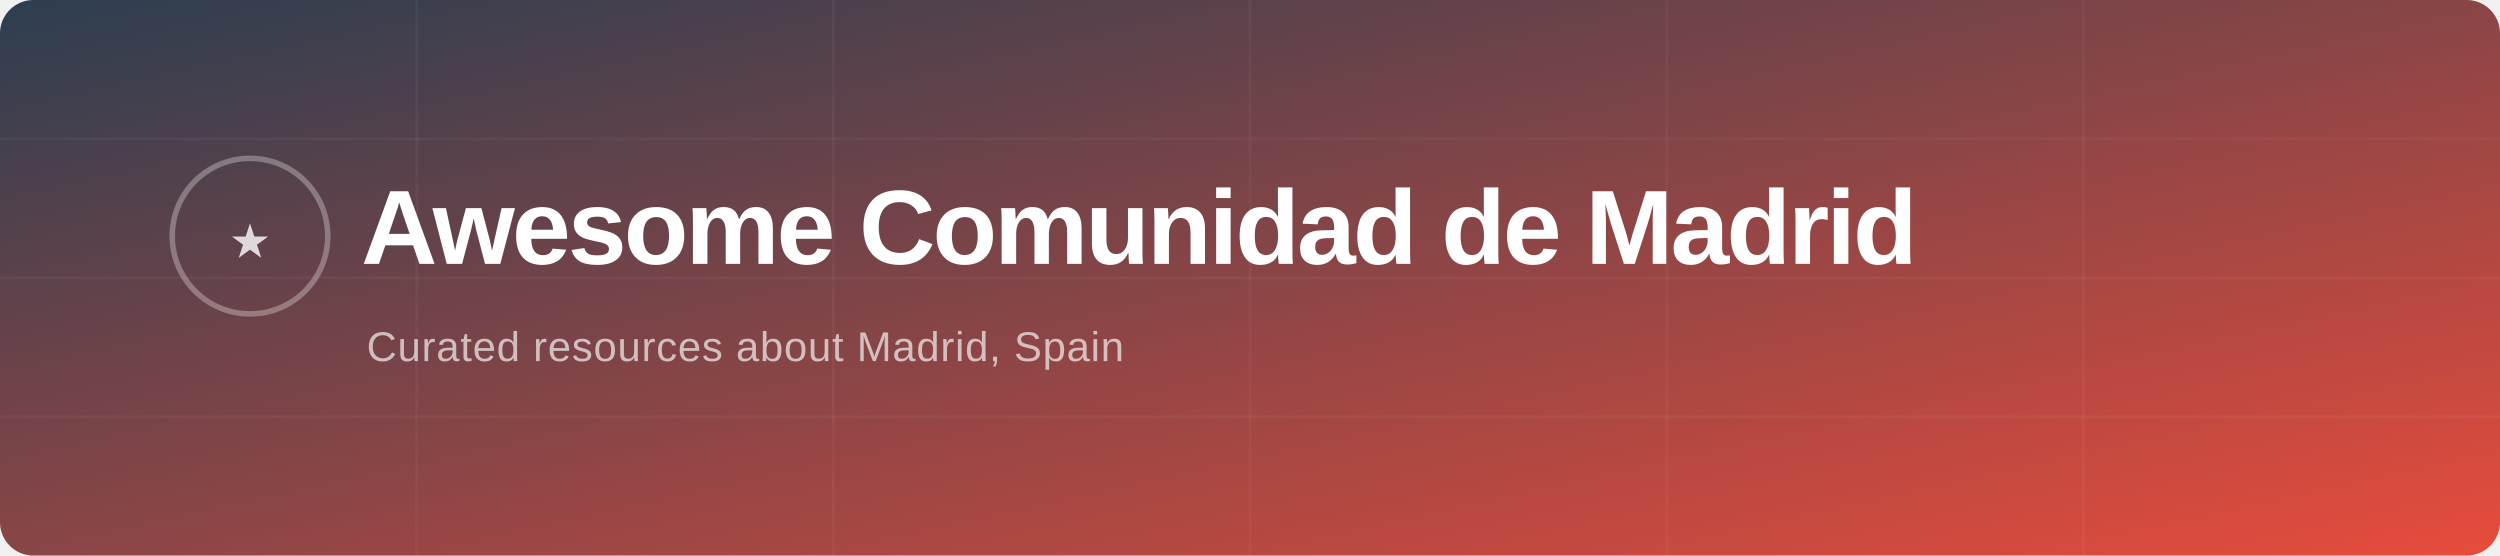
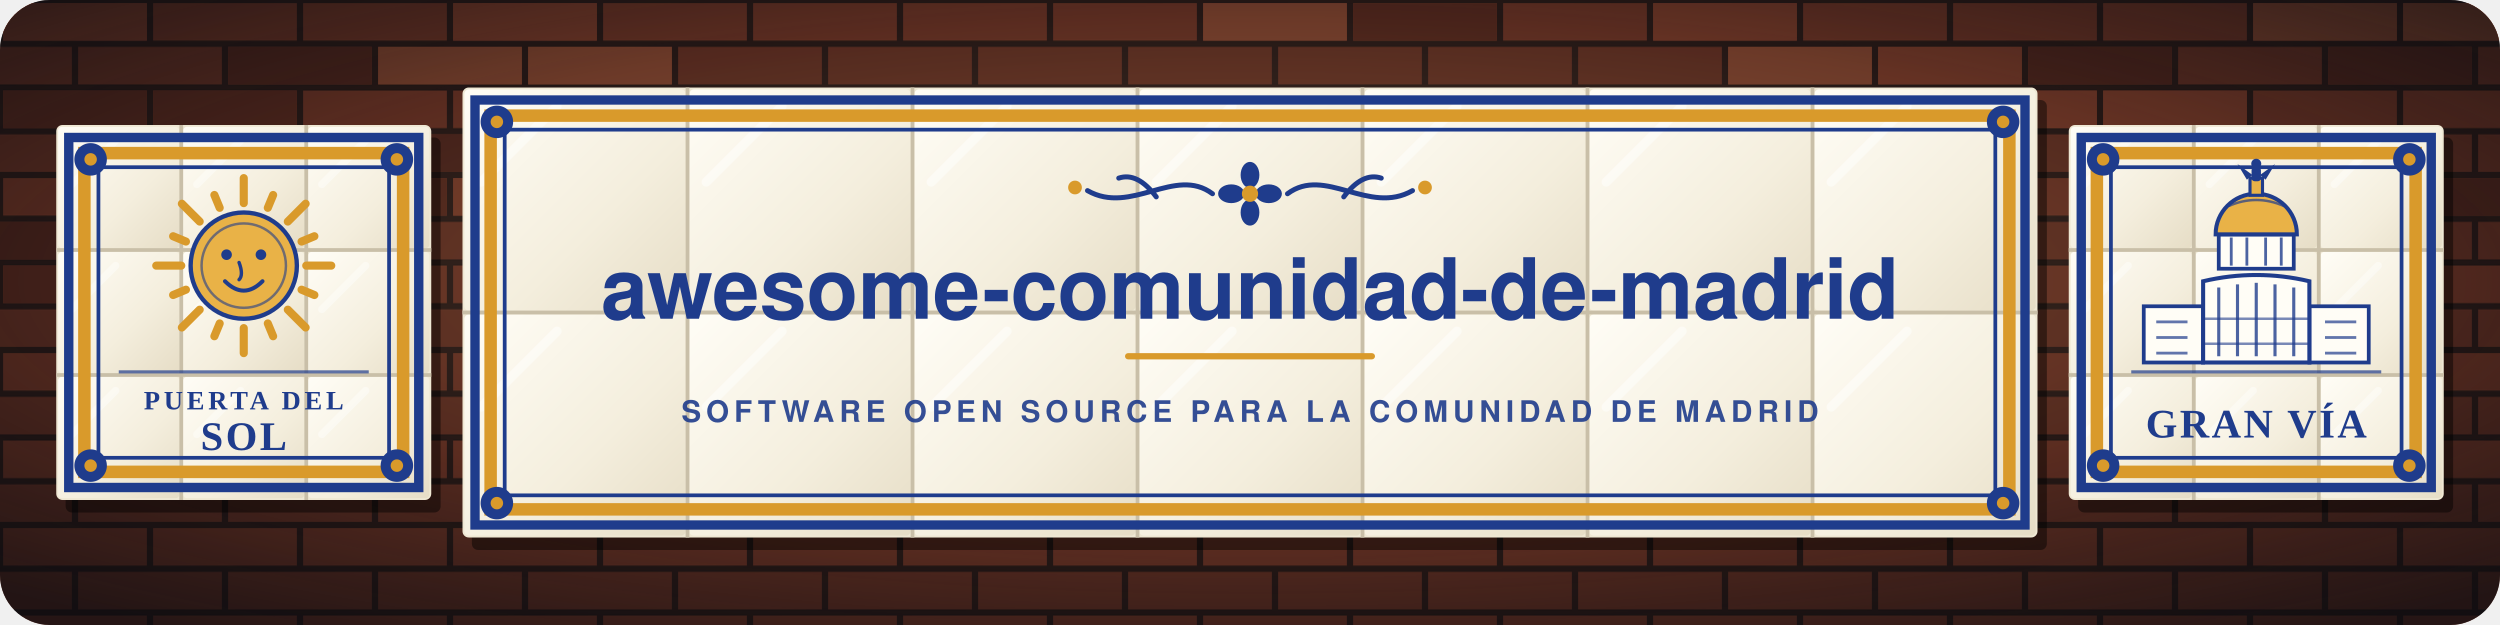
- <svg xmlns="http://www.w3.org/2000/svg" viewBox="0 0 900 200" width="900" height="200">
+ <svg xmlns="http://www.w3.org/2000/svg" viewBox="0 0 800 200" width="800" height="200">
  <defs>
-     <linearGradient id="bg" x1="0%" y1="0%" x2="100%" y2="100%">
-       <stop offset="0%" stop-color="#2c3e50" />
-       <stop offset="100%" stop-color="#e74c3c" />
+     <clipPath id="f-clip">
+       <rect width="800" height="200" rx="16" />
+     </clipPath>
+     <pattern id="f-brick" width="48" height="28" patternUnits="userSpaceOnUse">
+       <rect width="48" height="28" fill="#2a1a16" />
+       <rect x="1" y="1" width="46" height="12" fill="#6e3424" />
+       <rect x="-23" y="15" width="46" height="12" fill="#643022" />
+       <rect x="25" y="15" width="46" height="12" fill="#643022" />
+     </pattern>
+     <linearGradient id="f-glaze" x1="0" y1="0" x2="1" y2="1">
+       <stop offset="0" stop-color="#fffdf6" />
+       <stop offset="0.6" stop-color="#f4eedd" />
+       <stop offset="1" stop-color="#e6ddc6" />
    </linearGradient>
+     <radialGradient id="f-light" cx="0.5" cy="0.45" r="0.7">
+       <stop offset="0" stop-color="#ffcf8a" stop-opacity="0.16" />
+       <stop offset="0.6" stop-color="#0a0a0f" stop-opacity="0.2" />
+       <stop offset="1" stop-color="#0a0a0f" stop-opacity="0.72" />
+     </radialGradient>
  </defs>
-   <rect width="900" height="200" rx="12" fill="url(#bg)" />
-   <g stroke="#ffffff" stroke-opacity="0.04" stroke-width="1">
-     <line x1="0" y1="50" x2="900" y2="50" />
-     <line x1="0" y1="100" x2="900" y2="100" />
-     <line x1="0" y1="150" x2="900" y2="150" />
-     <line x1="150" y1="0" x2="150" y2="200" />
-     <line x1="300" y1="0" x2="300" y2="200" />
-     <line x1="450" y1="0" x2="450" y2="200" />
-     <line x1="600" y1="0" x2="600" y2="200" />
-     <line x1="750" y1="0" x2="750" y2="200" />
+   <g clip-path="url(#f-clip)">
+     <rect width="800" height="200" fill="url(#f-brick)" />
+     <g>
+       <rect x="1" y="1" width="46" height="12" fill="#7a3b28" />
+       <rect x="145" y="1" width="46" height="12" fill="#7a3b28" />
+       <rect x="385" y="1" width="46" height="12" fill="#83452e" />
+       <rect x="433" y="1" width="46" height="12" fill="#58291d" />
+       <rect x="529" y="1" width="46" height="12" fill="#7a3b28" />
+       <rect x="721" y="1" width="46" height="12" fill="#83452e" />
+       <rect x="769" y="1" width="46" height="12" fill="#83452e" />
+       <rect x="817" y="1" width="46" height="12" fill="#83452e" />
+       <rect x="73" y="15" width="46" height="12" fill="#4f251b" />
+       <rect x="121" y="15" width="46" height="12" fill="#83452e" />
+       <rect x="169" y="15" width="46" height="12" fill="#83452e" />
+       <rect x="553" y="15" width="46" height="12" fill="#83452e" />
+       <rect x="601" y="15" width="46" height="12" fill="#7a3b28" />
+       <rect x="649" y="15" width="46" height="12" fill="#4f251b" />
+       <rect x="745" y="15" width="46" height="12" fill="#4f251b" />
+       <rect x="1" y="29" width="46" height="12" fill="#58291d" />
+       <rect x="49" y="29" width="46" height="12" fill="#58291d" />
+       <rect x="193" y="29" width="46" height="12" fill="#4f251b" />
+       <rect x="433" y="29" width="46" height="12" fill="#7a3b28" />
+       <rect x="529" y="29" width="46" height="12" fill="#58291d" />
+       <rect x="577" y="29" width="46" height="12" fill="#58291d" />
+       <rect x="625" y="29" width="46" height="12" fill="#7a3b28" />
+       <rect x="673" y="29" width="46" height="12" fill="#7a3b28" />
+       <rect x="25" y="43" width="46" height="12" fill="#83452e" />
+       <rect x="121" y="43" width="46" height="12" fill="#4f251b" />
+       <rect x="313" y="43" width="46" height="12" fill="#58291d" />
+       <rect x="409" y="43" width="46" height="12" fill="#83452e" />
+       <rect x="601" y="43" width="46" height="12" fill="#7a3b28" />
+       <rect x="97" y="57" width="46" height="12" fill="#58291d" />
+       <rect x="145" y="57" width="46" height="12" fill="#7a3b28" />
+       <rect x="193" y="57" width="46" height="12" fill="#58291d" />
+       <rect x="529" y="57" width="46" height="12" fill="#83452e" />
+       <rect x="769" y="57" width="46" height="12" fill="#4f251b" />
+       <rect x="-23" y="71" width="46" height="12" fill="#4f251b" />
+       <rect x="25" y="71" width="46" height="12" fill="#4f251b" />
+       <rect x="169" y="71" width="46" height="12" fill="#83452e" />
+       <rect x="217" y="71" width="46" height="12" fill="#58291d" />
+       <rect x="361" y="71" width="46" height="12" fill="#83452e" />
+       <rect x="409" y="71" width="46" height="12" fill="#83452e" />
+       <rect x="1" y="85" width="46" height="12" fill="#58291d" />
+       <rect x="193" y="85" width="46" height="12" fill="#83452e" />
+       <rect x="577" y="85" width="46" height="12" fill="#4f251b" />
+       <rect x="673" y="85" width="46" height="12" fill="#83452e" />
+       <rect x="817" y="85" width="46" height="12" fill="#58291d" />
+       <rect x="25" y="99" width="46" height="12" fill="#7a3b28" />
+       <rect x="409" y="99" width="46" height="12" fill="#58291d" />
+       <rect x="457" y="99" width="46" height="12" fill="#83452e" />
+       <rect x="505" y="99" width="46" height="12" fill="#4f251b" />
+       <rect x="697" y="99" width="46" height="12" fill="#83452e" />
+     </g>
+     <rect width="800" height="200" fill="url(#f-light)" />
+     <rect x="151" y="32" width="504" height="144" rx="2" fill="#000" opacity="0.45" />
+     <rect x="148" y="28" width="504" height="144" rx="2" fill="#efe8d4" />
+     <rect x="148.6" y="28.6" width="70.8" height="70.8" rx="1.5" fill="url(#f-glaze)" />
+     <path d="M154,58.24 L178.24,34" stroke="#fff" stroke-width="3" stroke-linecap="round" opacity="0.45" />
+     <rect x="148.6" y="100.6" width="70.8" height="70.8" rx="1.5" fill="url(#f-glaze)" />
+     <path d="M154,130.24 L178.24,106" stroke="#fff" stroke-width="3" stroke-linecap="round" opacity="0.45" />
+     <rect x="220.6" y="28.6" width="70.8" height="70.8" rx="1.5" fill="url(#f-glaze)" />
+     <path d="M226,58.24 L250.24,34" stroke="#fff" stroke-width="3" stroke-linecap="round" opacity="0.45" />
+     <rect x="220.6" y="100.6" width="70.8" height="70.8" rx="1.5" fill="url(#f-glaze)" />
+     <path d="M226,130.24 L250.24,106" stroke="#fff" stroke-width="3" stroke-linecap="round" opacity="0.45" />
+     <rect x="292.6" y="28.6" width="70.8" height="70.8" rx="1.5" fill="url(#f-glaze)" />
+     <path d="M298,58.24 L322.24,34" stroke="#fff" stroke-width="3" stroke-linecap="round" opacity="0.45" />
+     <rect x="292.6" y="100.6" width="70.8" height="70.8" rx="1.5" fill="url(#f-glaze)" />
+     <path d="M298,130.24 L322.24,106" stroke="#fff" stroke-width="3" stroke-linecap="round" opacity="0.45" />
+     <rect x="364.6" y="28.6" width="70.8" height="70.8" rx="1.5" fill="url(#f-glaze)" />
+     <path d="M370,58.24 L394.24,34" stroke="#fff" stroke-width="3" stroke-linecap="round" opacity="0.45" />
+     <rect x="364.6" y="100.6" width="70.8" height="70.8" rx="1.5" fill="url(#f-glaze)" />
+     <path d="M370,130.24 L394.24,106" stroke="#fff" stroke-width="3" stroke-linecap="round" opacity="0.45" />
+     <rect x="436.6" y="28.6" width="70.8" height="70.8" rx="1.5" fill="url(#f-glaze)" />
+     <path d="M442,58.24 L466.24,34" stroke="#fff" stroke-width="3" stroke-linecap="round" opacity="0.45" />
+     <rect x="436.6" y="100.6" width="70.8" height="70.8" rx="1.5" fill="url(#f-glaze)" />
+     <path d="M442,130.24 L466.24,106" stroke="#fff" stroke-width="3" stroke-linecap="round" opacity="0.45" />
+     <rect x="508.6" y="28.6" width="70.8" height="70.8" rx="1.5" fill="url(#f-glaze)" />
+     <path d="M514,58.24 L538.24,34" stroke="#fff" stroke-width="3" stroke-linecap="round" opacity="0.45" />
+     <rect x="508.6" y="100.6" width="70.8" height="70.8" rx="1.5" fill="url(#f-glaze)" />
+     <path d="M514,130.24 L538.24,106" stroke="#fff" stroke-width="3" stroke-linecap="round" opacity="0.45" />
+     <rect x="580.6" y="28.6" width="70.8" height="70.8" rx="1.5" fill="url(#f-glaze)" />
+     <path d="M586,58.24 L610.24,34" stroke="#fff" stroke-width="3" stroke-linecap="round" opacity="0.45" />
+     <rect x="580.6" y="100.6" width="70.8" height="70.8" rx="1.5" fill="url(#f-glaze)" />
+     <path d="M586,130.24 L610.24,106" stroke="#fff" stroke-width="3" stroke-linecap="round" opacity="0.45" />
+     <path d="M220,28 V172 M292,28 V172 M364,28 V172 M436,28 V172 M508,28 V172 M580,28 V172 M148,100 H652" stroke="#c9bfa8" stroke-width="1.2" fill="none" />
+     <rect x="152" y="32" width="496" height="136" fill="none" stroke="#1f3c8c" stroke-width="3" />
+     <rect x="157" y="37" width="486" height="126" fill="none" stroke="#d99a2b" stroke-width="4" />
+     <rect x="161.5" y="41.5" width="477" height="117" fill="none" stroke="#1f3c8c" stroke-width="1.2" />
+     <circle cx="159" cy="39" r="5.2" fill="#1f3c8c" />
+     <circle cx="159" cy="39" r="2" fill="#d99a2b" />
+     <circle cx="641" cy="39" r="5.2" fill="#1f3c8c" />
+     <circle cx="641" cy="39" r="2" fill="#d99a2b" />
+     <circle cx="159" cy="161" r="5.2" fill="#1f3c8c" />
+     <circle cx="159" cy="161" r="2" fill="#d99a2b" />
+     <circle cx="641" cy="161" r="5.2" fill="#1f3c8c" />
+     <circle cx="641" cy="161" r="2" fill="#d99a2b" />
+     <ellipse cx="400" cy="56" rx="3" ry="4.2" fill="#1f3c8c" />
+     <ellipse cx="406" cy="62" rx="4.2" ry="3" fill="#1f3c8c" />
+     <ellipse cx="400" cy="68" rx="3" ry="4.2" fill="#1f3c8c" />
+     <ellipse cx="394" cy="62" rx="4.2" ry="3" fill="#1f3c8c" />
+     <circle cx="400" cy="62" r="2.6" fill="#d99a2b" />
+     <path d="M412,62 C424,53 438,69 452,61 M430,63 q6,-8 12,-6" stroke="#1f3c8c" stroke-width="1.6" fill="none" stroke-linecap="round" />
+     <circle cx="456" cy="60" r="2.2" fill="#d99a2b" />
+     <path d="M388,62 C376,53 362,69 348,61 M370,63 q-6,-8 -12,-6" stroke="#1f3c8c" stroke-width="1.6" fill="none" stroke-linecap="round" />
+     <circle cx="344" cy="60" r="2.2" fill="#d99a2b" />
+     <text x="400" y="102" text-anchor="middle" font-family="system-ui, -apple-system, 'Segoe UI', Helvetica, Arial, sans-serif" font-size="27" font-weight="700" fill="#1f3c8c">awesome-comunidad-de-madrid</text>
+     <rect x="360" y="113" width="80" height="2" rx="1" fill="#d99a2b" />
+     <text x="400" y="135" text-anchor="middle" font-family="system-ui, -apple-system, 'Segoe UI', Helvetica, Arial, sans-serif" font-size="9.5" font-weight="600" letter-spacing="1.6" fill="#1f3c8c" fill-opacity="0.9">SOFTWARE OPEN SOURCE PARA LA COMUNIDAD DE MADRID</text>
+     <rect x="21" y="44" width="120" height="120" rx="2" fill="#000" opacity="0.45" />
+     <rect x="18" y="40" width="120" height="120" rx="2" fill="#efe8d4" />
+     <rect x="18.6" y="40.6" width="38.8" height="38.8" rx="1.2" fill="url(#f-glaze)" />
+     <path d="M23,59 L37,45" stroke="#fff" stroke-width="2.4" stroke-linecap="round" opacity="0.4" />
+     <rect x="58.6" y="40.6" width="38.8" height="38.8" rx="1.2" fill="url(#f-glaze)" />
+     <path d="M63,59 L77,45" stroke="#fff" stroke-width="2.4" stroke-linecap="round" opacity="0.4" />
+     <rect x="98.6" y="40.6" width="38.8" height="38.8" rx="1.2" fill="url(#f-glaze)" />
+     <path d="M103,59 L117,45" stroke="#fff" stroke-width="2.4" stroke-linecap="round" opacity="0.4" />
+     <rect x="18.6" y="80.6" width="38.8" height="38.8" rx="1.2" fill="url(#f-glaze)" />
+     <path d="M23,99 L37,85" stroke="#fff" stroke-width="2.4" stroke-linecap="round" opacity="0.4" />
+     <rect x="58.6" y="80.6" width="38.8" height="38.8" rx="1.2" fill="url(#f-glaze)" />
+     <path d="M63,99 L77,85" stroke="#fff" stroke-width="2.4" stroke-linecap="round" opacity="0.4" />
+     <rect x="98.6" y="80.6" width="38.8" height="38.8" rx="1.2" fill="url(#f-glaze)" />
+     <path d="M103,99 L117,85" stroke="#fff" stroke-width="2.4" stroke-linecap="round" opacity="0.4" />
+     <rect x="18.6" y="120.6" width="38.8" height="38.8" rx="1.2" fill="url(#f-glaze)" />
+     <path d="M23,139 L37,125" stroke="#fff" stroke-width="2.4" stroke-linecap="round" opacity="0.4" />
+     <rect x="58.6" y="120.6" width="38.8" height="38.8" rx="1.2" fill="url(#f-glaze)" />
+     <path d="M63,139 L77,125" stroke="#fff" stroke-width="2.4" stroke-linecap="round" opacity="0.4" />
+     <rect x="98.6" y="120.6" width="38.8" height="38.8" rx="1.2" fill="url(#f-glaze)" />
+     <path d="M103,139 L117,125" stroke="#fff" stroke-width="2.4" stroke-linecap="round" opacity="0.4" />
+     <path d="M58,40 V160 M98,40 V160 M18,80 H138 M18,120 H138" stroke="#c9bfa8" stroke-width="1.2" fill="none" />
+     <rect x="22" y="44" width="112" height="112" fill="none" stroke="#1f3c8c" stroke-width="3" />
+     <rect x="27" y="49" width="102" height="102" fill="none" stroke="#d99a2b" stroke-width="4" />
+     <rect x="31.5" y="53.5" width="93" height="93" fill="none" stroke="#1f3c8c" stroke-width="1.2" />
+     <circle cx="29" cy="51" r="5.2" fill="#1f3c8c" />
+     <circle cx="29" cy="51" r="2" fill="#d99a2b" />
+     <circle cx="127" cy="51" r="5.2" fill="#1f3c8c" />
+     <circle cx="127" cy="51" r="2" fill="#d99a2b" />
+     <circle cx="29" cy="149" r="5.2" fill="#1f3c8c" />
+     <circle cx="29" cy="149" r="2" fill="#d99a2b" />
+     <circle cx="127" cy="149" r="5.2" fill="#1f3c8c" />
+     <circle cx="127" cy="149" r="2" fill="#d99a2b" />
+     <path d="M38,119 H118" stroke="#1f3c8c" stroke-width="1" opacity="0.7" />
+     <path d="M98.0,85.0 L106.0,85.0 M96.5,92.7 L100.6,94.4 M92.1,99.1 L97.8,104.8 M85.7,103.5 L87.4,107.6 M78.0,105.0 L78.0,113.0 M70.3,103.5 L68.6,107.6 M63.9,99.1 L58.2,104.8 M59.5,92.7 L55.4,94.4 M58.0,85.0 L50.0,85.0 M59.5,77.3 L55.4,75.6 M63.9,70.9 L58.2,65.2 M70.3,66.5 L68.6,62.4 M78.0,65.0 L78.0,57.0 M85.7,66.5 L87.4,62.4 M92.1,70.9 L97.8,65.2 M96.5,77.3 L100.6,75.6" stroke="#d99a2b" stroke-width="2.6" stroke-linecap="round" fill="none" />
+     <circle cx="78" cy="85" r="17" fill="#e9b247" stroke="#1f3c8c" stroke-width="1.4" />
+     <circle cx="78" cy="85" r="13.5" fill="none" stroke="#1f3c8c" stroke-width="0.8" opacity="0.6" />
+     <circle cx="72.5" cy="81.5" r="1.7" fill="#1f3c8c" />
+     <circle cx="83.5" cy="81.5" r="1.7" fill="#1f3c8c" />
+     <path d="M76.5,84 q1.5,4 0,5.5" stroke="#1f3c8c" stroke-width="1.1" fill="none" stroke-linecap="round" />
+     <path d="M72,90 Q78,96 84,90" stroke="#1f3c8c" stroke-width="1.3" fill="none" stroke-linecap="round" />
+     <text x="78" y="131" text-anchor="middle" font-family="Georgia, 'Times New Roman', Times, serif" font-size="8.5" font-weight="700" letter-spacing="1.2" fill="#1f3c8c">PUERTA DEL</text>
+     <text x="78" y="144" text-anchor="middle" font-family="Georgia, 'Times New Roman', Times, serif" font-size="13" font-weight="700" letter-spacing="0.8" fill="#1f3c8c">SOL</text>
+     <rect x="665" y="44" width="120" height="120" rx="2" fill="#000" opacity="0.45" />
+     <rect x="662" y="40" width="120" height="120" rx="2" fill="#efe8d4" />
+     <rect x="662.6" y="40.6" width="38.8" height="38.8" rx="1.2" fill="url(#f-glaze)" />
+     <path d="M667,59 L681,45" stroke="#fff" stroke-width="2.4" stroke-linecap="round" opacity="0.4" />
+     <rect x="702.6" y="40.6" width="38.8" height="38.8" rx="1.2" fill="url(#f-glaze)" />
+     <path d="M707,59 L721,45" stroke="#fff" stroke-width="2.4" stroke-linecap="round" opacity="0.4" />
+     <rect x="742.6" y="40.6" width="38.8" height="38.8" rx="1.2" fill="url(#f-glaze)" />
+     <path d="M747,59 L761,45" stroke="#fff" stroke-width="2.4" stroke-linecap="round" opacity="0.4" />
+     <rect x="662.6" y="80.6" width="38.8" height="38.8" rx="1.2" fill="url(#f-glaze)" />
+     <path d="M667,99 L681,85" stroke="#fff" stroke-width="2.4" stroke-linecap="round" opacity="0.4" />
+     <rect x="702.6" y="80.6" width="38.8" height="38.8" rx="1.2" fill="url(#f-glaze)" />
+     <path d="M707,99 L721,85" stroke="#fff" stroke-width="2.4" stroke-linecap="round" opacity="0.4" />
+     <rect x="742.6" y="80.6" width="38.8" height="38.8" rx="1.2" fill="url(#f-glaze)" />
+     <path d="M747,99 L761,85" stroke="#fff" stroke-width="2.4" stroke-linecap="round" opacity="0.4" />
+     <rect x="662.6" y="120.6" width="38.8" height="38.8" rx="1.2" fill="url(#f-glaze)" />
+     <path d="M667,139 L681,125" stroke="#fff" stroke-width="2.4" stroke-linecap="round" opacity="0.4" />
+     <rect x="702.6" y="120.6" width="38.8" height="38.8" rx="1.2" fill="url(#f-glaze)" />
+     <path d="M707,139 L721,125" stroke="#fff" stroke-width="2.4" stroke-linecap="round" opacity="0.4" />
+     <rect x="742.6" y="120.6" width="38.8" height="38.8" rx="1.2" fill="url(#f-glaze)" />
+     <path d="M747,139 L761,125" stroke="#fff" stroke-width="2.4" stroke-linecap="round" opacity="0.4" />
+     <path d="M702,40 V160 M742,40 V160 M662,80 H782 M662,120 H782" stroke="#c9bfa8" stroke-width="1.2" fill="none" />
+     <rect x="666" y="44" width="112" height="112" fill="none" stroke="#1f3c8c" stroke-width="3" />
+     <rect x="671" y="49" width="102" height="102" fill="none" stroke="#d99a2b" stroke-width="4" />
+     <rect x="675.5" y="53.5" width="93" height="93" fill="none" stroke="#1f3c8c" stroke-width="1.2" />
+     <circle cx="673" cy="51" r="5.2" fill="#1f3c8c" />
+     <circle cx="673" cy="51" r="2" fill="#d99a2b" />
+     <circle cx="771" cy="51" r="5.2" fill="#1f3c8c" />
+     <circle cx="771" cy="51" r="2" fill="#d99a2b" />
+     <circle cx="673" cy="149" r="5.2" fill="#1f3c8c" />
+     <circle cx="673" cy="149" r="2" fill="#d99a2b" />
+     <circle cx="771" cy="149" r="5.2" fill="#1f3c8c" />
+     <circle cx="771" cy="149" r="2" fill="#d99a2b" />
+     <path d="M682,119 H762" stroke="#1f3c8c" stroke-width="1" opacity="0.7" />
+     <path d="M686,116 V98 H705 V116 Z M739,116 V98 H758 V116 Z" fill="#fffdf6" stroke="#1f3c8c" stroke-width="1.2" />
+     <path d="M690,103 h10 M690,108 h10 M690,113 h10 M744,103 h10 M744,108 h10 M744,113 h10" stroke="#1f3c8c" stroke-width="0.9" opacity="0.7" />
+     <path d="M705,116 V90 Q722,86 739,90 V116 Z" fill="#fffdf6" stroke="#1f3c8c" stroke-width="1.3" />
+     <path d="M710,92 V114 M716,91 V114 M722,90.5 V114 M728,91 V114 M734,92 V114" stroke="#1f3c8c" stroke-width="1" opacity="0.8" />
+     <path d="M705,102 H739 M705,110 H739" stroke="#1f3c8c" stroke-width="0.8" opacity="0.6" />
+     <path d="M710,86 V75 H734 V86 Z" fill="#fffdf6" stroke="#1f3c8c" stroke-width="1.2" />
+     <path d="M714,76 V85 M719,76 V85 M725,76 V85 M730,76 V85" stroke="#1f3c8c" stroke-width="0.9" opacity="0.8" />
+     <path d="M709,75 A13,13 0 0 1 735,75 Z" fill="#e9b247" stroke="#1f3c8c" stroke-width="1.3" />
+     <path d="M713,66 Q722,62 731,66" stroke="#1f3c8c" stroke-width="0.8" fill="none" opacity="0.7" />
+     <rect x="720" y="57" width="4" height="5.5" fill="#e9b247" stroke="#1f3c8c" stroke-width="1" />
+     <path d="M720.8,56 L716,52.5 L719,57.5 Z M723.2,56 L728,52.5 L725,57.5 Z" fill="#1f3c8c" />
+     <rect x="720.5" y="53.5" width="3" height="4.5" rx="1" fill="#1f3c8c" />
+     <circle cx="722" cy="52.4" r="1.6" fill="#1f3c8c" />
+     <text x="722" y="140" text-anchor="middle" font-family="Georgia, 'Times New Roman', Times, serif" font-size="13" font-weight="700" letter-spacing="0.8" fill="#1f3c8c">GRAN VÍA</text>
  </g>
-   <g transform="translate(60, 55)">
-     <circle cx="30" cy="30" r="28" fill="none" stroke="#ffffff" stroke-width="2" opacity="0.3" />
-     <text x="30" y="38" text-anchor="middle" font-family="monospace" font-size="24" fill="#ffffff" opacity="0.8">★</text>
-   </g>
-   <text x="130" y="95" font-family="'Segoe UI', 'Helvetica Neue', Arial, sans-serif" font-size="38" font-weight="700" fill="#ffffff" letter-spacing="-1">Awesome Comunidad de Madrid</text>
-   <text x="132" y="130" font-family="'Segoe UI', 'Helvetica Neue', Arial, sans-serif" font-size="15" fill="#ffffff" opacity="0.65" letter-spacing="0.3">Curated resources about Madrid, Spain</text>
</svg>
